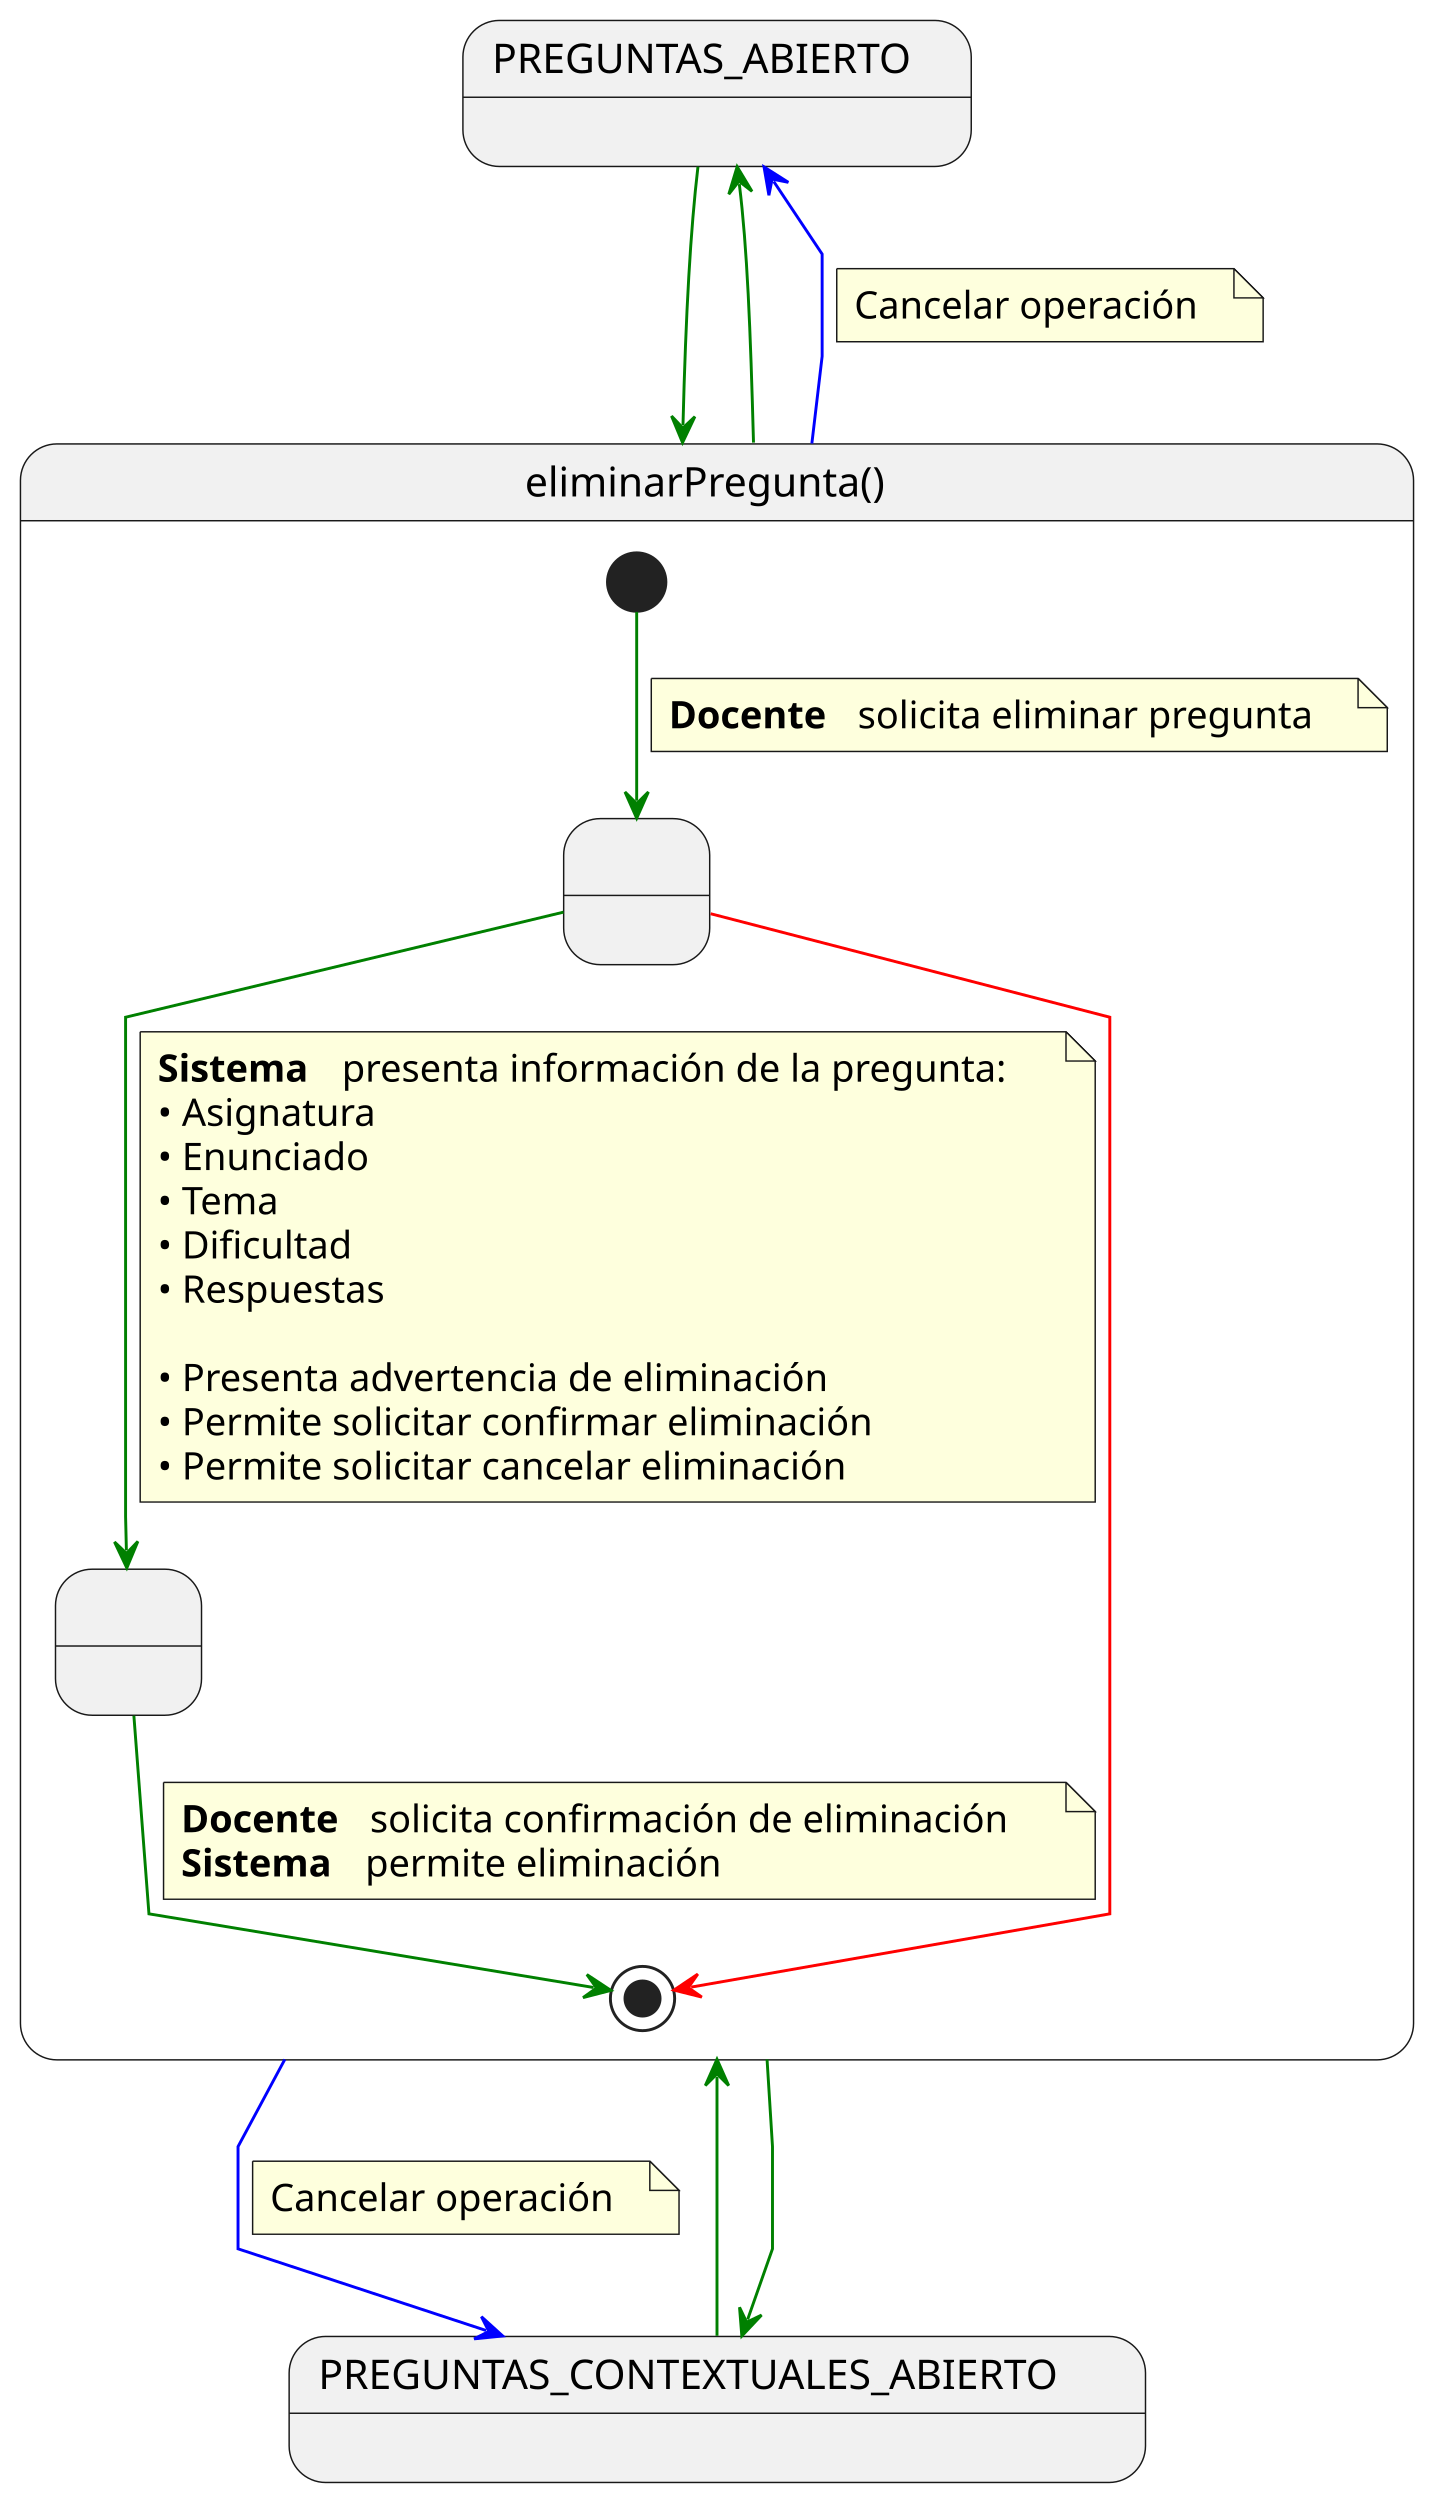
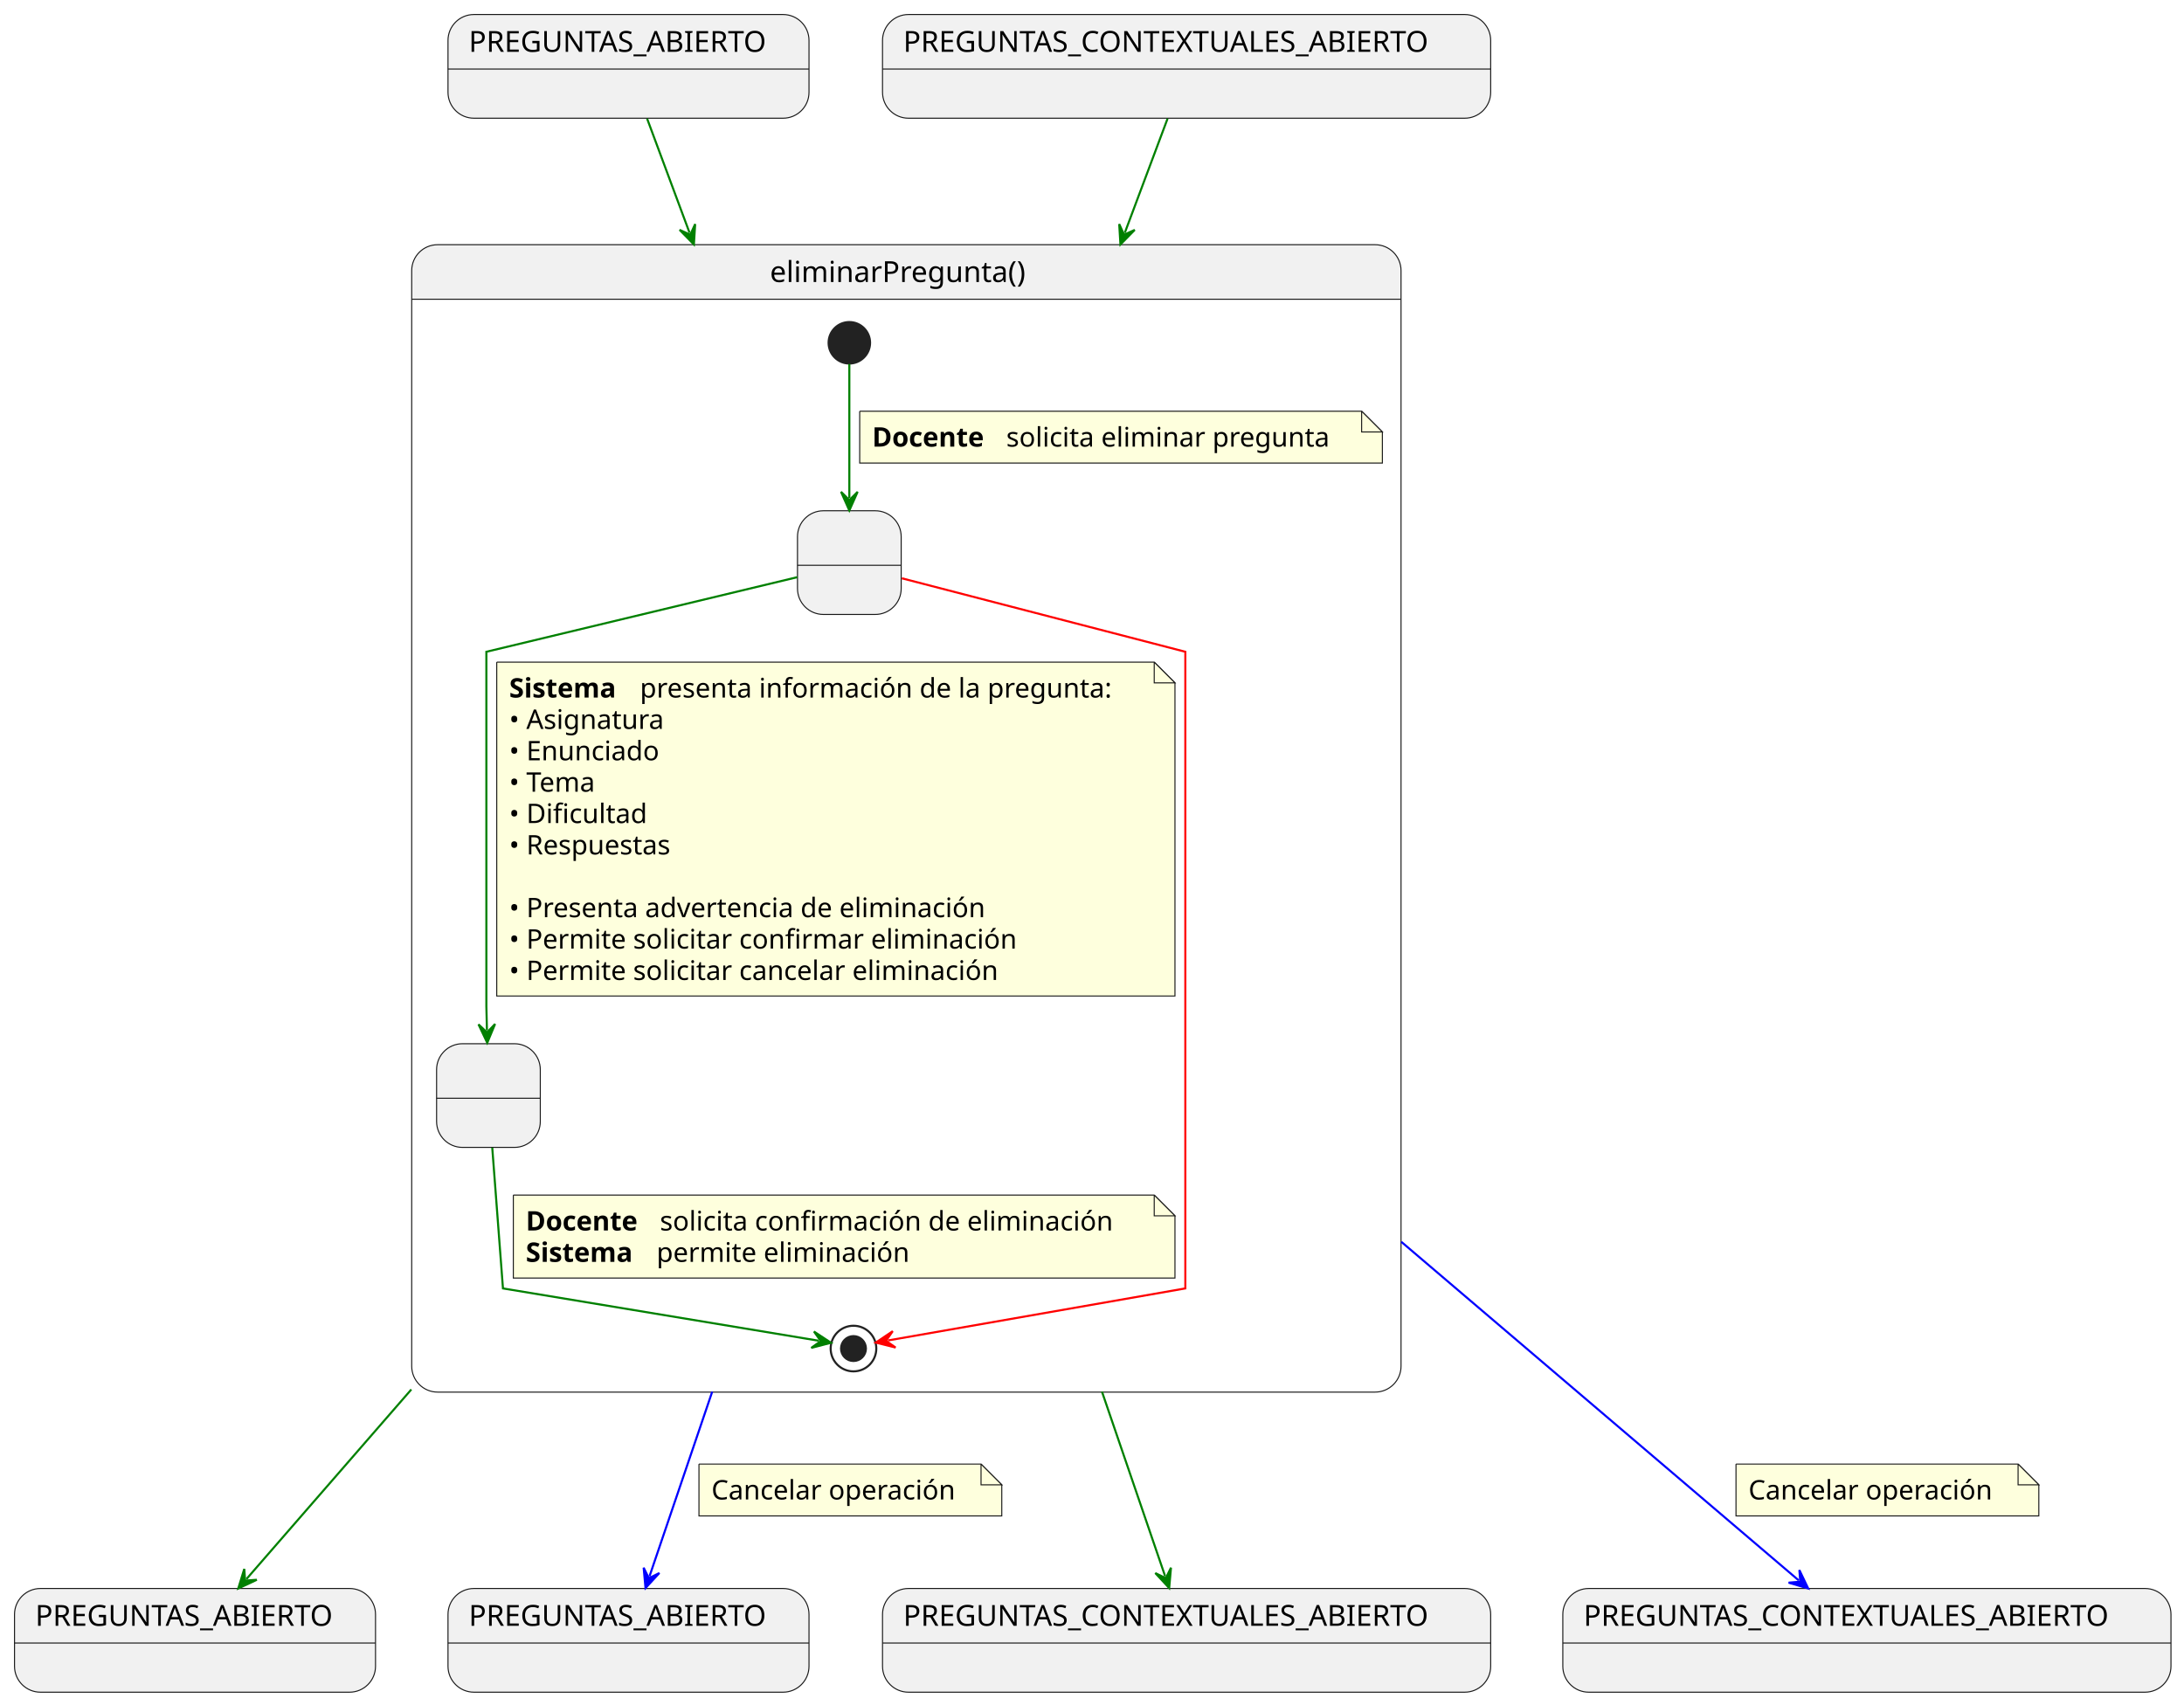
- <svg xmlns="http://www.w3.org/2000/svg" contentStyleType="text/css" data-diagram-type="STATE" height="856px" preserveAspectRatio="none" style="width:497px;height:856px;background:#FFFFFF;" version="1.1" viewBox="0 0 497 856" width="497px" zoomAndPan="magnify">
+ <svg xmlns="http://www.w3.org/2000/svg" contentStyleType="text/css" data-diagram-type="STATE" height="822px" preserveAspectRatio="none" style="width:1053px;height:822px;background:#FFFFFF;" version="1.1" viewBox="0 0 1053 822" width="1053px" zoomAndPan="magnify">
  <defs />
  <g>
    <g id="PREGUNTAS_ABIERTO">
-       <rect fill="#F1F1F1" height="50" rx="12.5" ry="12.5" style="stroke:#181818;stroke-width:0.5;" width="174.055" x="158.5" y="7" />
-       <line style="stroke:#181818;stroke-width:0.5;" x1="158.5" x2="332.555" y1="33.297" y2="33.297" />
-       <text fill="#000000" font-family="sans-serif" font-size="14" lengthAdjust="spacing" textLength="154.055" x="168.5" y="24.995">PREGUNTAS_ABIERTO</text>
+       <rect fill="#F1F1F1" height="50" rx="12.5" ry="12.5" style="stroke:#181818;stroke-width:0.5;" width="174.055" x="216" y="7" />
+       <line style="stroke:#181818;stroke-width:0.5;" x1="216" x2="390.055" y1="33.297" y2="33.297" />
+       <text fill="#000000" font-family="sans-serif" font-size="14" lengthAdjust="spacing" textLength="154.055" x="226" y="24.995">PREGUNTAS_ABIERTO</text>
+     </g>
+     <g id="PREGUNTAS_ABIERTO2">
+       <rect fill="#F1F1F1" height="50" rx="12.5" ry="12.5" style="stroke:#181818;stroke-width:0.5;" width="174.055" x="7" y="766" />
+       <line style="stroke:#181818;stroke-width:0.5;" x1="7" x2="181.055" y1="792.297" y2="792.297" />
+       <text fill="#000000" font-family="sans-serif" font-size="14" lengthAdjust="spacing" textLength="154.055" x="17" y="783.995">PREGUNTAS_ABIERTO</text>
+     </g>
+     <g id="PREGUNTAS_ABIERTO3">
+       <rect fill="#F1F1F1" height="50" rx="12.5" ry="12.5" style="stroke:#181818;stroke-width:0.5;" width="174.055" x="216" y="766" />
+       <line style="stroke:#181818;stroke-width:0.5;" x1="216" x2="390.055" y1="792.297" y2="792.297" />
+       <text fill="#000000" font-family="sans-serif" font-size="14" lengthAdjust="spacing" textLength="154.055" x="226" y="783.995">PREGUNTAS_ABIERTO</text>
    </g>
    <g id="PREGUNTAS_CONTEXTUALES_ABIERTO">
-       <rect fill="#F1F1F1" height="50" rx="12.5" ry="12.5" style="stroke:#181818;stroke-width:0.5;" width="293.219" x="99" y="800" />
-       <line style="stroke:#181818;stroke-width:0.5;" x1="99" x2="392.219" y1="826.297" y2="826.297" />
-       <text fill="#000000" font-family="sans-serif" font-size="14" lengthAdjust="spacing" textLength="273.219" x="109" y="817.995">PREGUNTAS_CONTEXTUALES_ABIERTO</text>
+       <rect fill="#F1F1F1" height="50" rx="12.5" ry="12.5" style="stroke:#181818;stroke-width:0.5;" width="293.219" x="425.5" y="7" />
+       <line style="stroke:#181818;stroke-width:0.5;" x1="425.5" x2="718.719" y1="33.297" y2="33.297" />
+       <text fill="#000000" font-family="sans-serif" font-size="14" lengthAdjust="spacing" textLength="273.219" x="435.5" y="24.995">PREGUNTAS_CONTEXTUALES_ABIERTO</text>
    </g>
-     <path d="M19.5,152 L471.5,152 A12.5,12.5 0 0 1 484,164.5 L484,178.297 L7,178.297 L7,164.5 A12.5,12.5 0 0 1 19.5,152" fill="#F1F1F1" />
-     <rect fill="none" height="553.297" rx="12.5" ry="12.5" style="stroke:#181818;stroke-width:0.5;" width="477" x="7" y="152" />
-     <line style="stroke:#181818;stroke-width:0.5;" x1="7" x2="484" y1="178.297" y2="178.297" />
-     <text fill="#000000" font-family="sans-serif" font-size="14" lengthAdjust="spacing" textLength="131.565" x="179.718" y="169.995">eliminarPregunta()</text>
+     <g id="PREGUNTAS_CONTEXTUALES_ABIERTO2">
+       <rect fill="#F1F1F1" height="50" rx="12.5" ry="12.5" style="stroke:#181818;stroke-width:0.5;" width="293.219" x="425.5" y="766" />
+       <line style="stroke:#181818;stroke-width:0.5;" x1="425.5" x2="718.719" y1="792.297" y2="792.297" />
+       <text fill="#000000" font-family="sans-serif" font-size="14" lengthAdjust="spacing" textLength="273.219" x="435.5" y="783.995">PREGUNTAS_CONTEXTUALES_ABIERTO</text>
+     </g>
+     <g id="PREGUNTAS_CONTEXTUALES_ABIERTO3">
+       <rect fill="#F1F1F1" height="50" rx="12.5" ry="12.5" style="stroke:#181818;stroke-width:0.5;" width="293.219" x="753.5" y="766" />
+       <line style="stroke:#181818;stroke-width:0.5;" x1="753.5" x2="1046.719" y1="792.297" y2="792.297" />
+       <text fill="#000000" font-family="sans-serif" font-size="14" lengthAdjust="spacing" textLength="273.219" x="763.5" y="783.995">PREGUNTAS_CONTEXTUALES_ABIERTO</text>
+     </g>
+     <path d="M211,118 L663,118 A12.5,12.5 0 0 1 675.5,130.5 L675.5,144.297 L198.5,144.297 L198.5,130.5 A12.5,12.5 0 0 1 211,118" fill="#F1F1F1" />
+     <rect fill="none" height="553.297" rx="12.5" ry="12.5" style="stroke:#181818;stroke-width:0.5;" width="477" x="198.5" y="118" />
+     <line style="stroke:#181818;stroke-width:0.5;" x1="198.5" x2="675.5" y1="144.297" y2="144.297" />
+     <text fill="#000000" font-family="sans-serif" font-size="14" lengthAdjust="spacing" textLength="131.565" x="371.218" y="135.995">eliminarPregunta()</text>
    <g id="eliminarPregunta.ConfirmandoEliminacion">
-       <rect fill="#F1F1F1" height="50" rx="12.5" ry="12.5" style="stroke:#181818;stroke-width:0.5;" width="50" x="193" y="280.297" />
-       <line style="stroke:#181818;stroke-width:0.5;" x1="193" x2="243" y1="306.594" y2="306.594" />
-       <text fill="#000000" font-family="sans-serif" font-size="14" lengthAdjust="spacing" textLength="4.45" x="215.775" y="298.292"> </text>
+       <rect fill="#F1F1F1" height="50" rx="12.5" ry="12.5" style="stroke:#181818;stroke-width:0.5;" width="50" x="384.5" y="246.297" />
+       <line style="stroke:#181818;stroke-width:0.5;" x1="384.5" x2="434.5" y1="272.594" y2="272.594" />
+       <text fill="#000000" font-family="sans-serif" font-size="14" lengthAdjust="spacing" textLength="4.45" x="407.275" y="264.292"> </text>
    </g>
    <g id="eliminarPregunta.EliminandoPregunta">
-       <rect fill="#F1F1F1" height="50" rx="12.5" ry="12.5" style="stroke:#181818;stroke-width:0.5;" width="50" x="19" y="537.297" />
-       <line style="stroke:#181818;stroke-width:0.5;" x1="19" x2="69" y1="563.594" y2="563.594" />
-       <text fill="#000000" font-family="sans-serif" font-size="14" lengthAdjust="spacing" textLength="4.45" x="41.775" y="555.292"> </text>
+       <rect fill="#F1F1F1" height="50" rx="12.5" ry="12.5" style="stroke:#181818;stroke-width:0.5;" width="50" x="210.5" y="503.297" />
+       <line style="stroke:#181818;stroke-width:0.5;" x1="210.5" x2="260.5" y1="529.594" y2="529.594" />
+       <text fill="#000000" font-family="sans-serif" font-size="14" lengthAdjust="spacing" textLength="4.45" x="233.275" y="521.292"> </text>
    </g>
-     <ellipse cx="218" cy="199.297" fill="#222222" rx="10" ry="10" style="stroke:#222222;stroke-width:1;" />
-     <ellipse cx="220" cy="684.297" fill="none" rx="11" ry="11" style="stroke:#222222;stroke-width:1;" />
-     <ellipse cx="220" cy="684.297" fill="#222222" rx="6" ry="6" style="stroke:#222222;stroke-width:1;" />
-     <g class="link" data-entity-1=".start.eliminarPregunta" data-entity-2="ConfirmandoEliminacion" data-source-line="16" data-uid="lnk5" id="link_.start.eliminarPregunta_ConfirmandoEliminacion">
-       <path d="M218,209.527 C218,225.237 218,251.657 218,274.167" fill="none" id="*start*eliminarPregunta-to-ConfirmandoEliminacion" style="stroke:#008000;stroke-width:1;" />
-       <polygon fill="#008000" points="218,280.167,222,271.167,218,275.167,214,271.167,218,280.167" style="stroke:#008000;stroke-width:1;" />
-       <path d="M223,232.297 L223,257.297 L475,257.297 L475,242.297 L465,232.297 L223,232.297" fill="#FEFFDD" style="stroke:#181818;stroke-width:0.5;" />
-       <path d="M465,232.297 L465,242.297 L475,242.297 L465,232.297" fill="#FEFFDD" style="stroke:#181818;stroke-width:0.5;" />
-       <text fill="#000000" font-family="sans-serif" font-size="13" font-weight="bold" lengthAdjust="spacing" textLength="60.531" x="229" y="249.364">Docente</text>
-       <text fill="#000000" font-family="sans-serif" font-size="13" lengthAdjust="spacing" textLength="166.474" x="293.664" y="249.364">solicita eliminar pregunta</text>
+     <ellipse cx="409.5" cy="165.297" fill="#222222" rx="10" ry="10" style="stroke:#222222;stroke-width:1;" />
+     <ellipse cx="411.5" cy="650.297" fill="none" rx="11" ry="11" style="stroke:#222222;stroke-width:1;" />
+     <ellipse cx="411.5" cy="650.297" fill="#222222" rx="6" ry="6" style="stroke:#222222;stroke-width:1;" />
+     <g class="link" data-entity-1=".start.eliminarPregunta" data-entity-2="ConfirmandoEliminacion" data-source-line="20" data-uid="lnk5" id="link_.start.eliminarPregunta_ConfirmandoEliminacion">
+       <path d="M409.5,175.527 C409.5,191.237 409.5,217.657 409.5,240.167" fill="none" id="*start*eliminarPregunta-to-ConfirmandoEliminacion" style="stroke:#008000;stroke-width:1;" />
+       <polygon fill="#008000" points="409.5,246.167,413.5,237.167,409.5,241.167,405.5,237.167,409.5,246.167" style="stroke:#008000;stroke-width:1;" />
+       <path d="M414.5,198.297 L414.5,223.297 L666.5,223.297 L666.5,208.297 L656.5,198.297 L414.5,198.297" fill="#FEFFDD" style="stroke:#181818;stroke-width:0.5;" />
+       <path d="M656.5,198.297 L656.5,208.297 L666.5,208.297 L656.5,198.297" fill="#FEFFDD" style="stroke:#181818;stroke-width:0.5;" />
+       <text fill="#000000" font-family="sans-serif" font-size="13" font-weight="bold" lengthAdjust="spacing" textLength="60.531" x="420.5" y="215.364">Docente</text>
+       <text fill="#000000" font-family="sans-serif" font-size="13" lengthAdjust="spacing" textLength="166.474" x="485.164" y="215.364">solicita eliminar pregunta</text>
    </g>
-     <g class="link" data-entity-1="ConfirmandoEliminacion" data-entity-2="EliminandoPregunta" data-source-line="21" data-uid="lnk6" id="link_ConfirmandoEliminacion_EliminandoPregunta">
-       <path d="M192.93,312.317 C144.54,323.927 43,348.297 43,348.297 C43,348.297 43,519.297 43,519.297 C43,519.297 43.057,521.629 43.277,530.869" fill="none" id="ConfirmandoEliminacion-to-EliminandoPregunta" style="stroke:#008000;stroke-width:1;" />
-       <polygon fill="#008000" points="43.42,536.867,47.205,527.774,43.301,531.868,39.207,527.965,43.42,536.867" style="stroke:#008000;stroke-width:1;" />
-       <path d="M48,353.297 L48,514.297 L375,514.297 L375,363.297 L365,353.297 L48,353.297" fill="#FEFFDD" style="stroke:#181818;stroke-width:0.5;" />
-       <path d="M365,353.297 L365,363.297 L375,363.297 L365,353.297" fill="#FEFFDD" style="stroke:#181818;stroke-width:0.5;" />
-       <text fill="#000000" font-family="sans-serif" font-size="13" font-weight="bold" lengthAdjust="spacing" textLength="58.906" x="54" y="370.364">Sistema</text>
-       <text fill="#000000" font-family="sans-serif" font-size="13" lengthAdjust="spacing" textLength="243.102" x="117.039" y="370.364">presenta información de la pregunta:</text>
-       <text fill="#000000" font-family="sans-serif" font-size="13" lengthAdjust="spacing" textLength="82.183" x="54" y="385.497">• Asignatura</text>
-       <text fill="#000000" font-family="sans-serif" font-size="13" lengthAdjust="spacing" textLength="79.663" x="54" y="400.629">• Enunciado</text>
-       <text fill="#000000" font-family="sans-serif" font-size="13" lengthAdjust="spacing" textLength="48.369" x="54" y="415.762">• Tema</text>
-       <text fill="#000000" font-family="sans-serif" font-size="13" lengthAdjust="spacing" textLength="73.925" x="54" y="430.895">• Dificultad</text>
-       <text fill="#000000" font-family="sans-serif" font-size="13" lengthAdjust="spacing" textLength="86.703" x="54" y="446.028">• Respuestas</text>
-       <text fill="#000000" font-family="sans-serif" font-size="13" lengthAdjust="spacing" textLength="4.132" x="54" y="461.161"> </text>
-       <text fill="#000000" font-family="sans-serif" font-size="13" lengthAdjust="spacing" textLength="249.672" x="54" y="476.293">• Presenta advertencia de eliminación</text>
-       <text fill="#000000" font-family="sans-serif" font-size="13" lengthAdjust="spacing" textLength="263.371" x="54" y="491.426">• Permite solicitar confirmar eliminación</text>
-       <text fill="#000000" font-family="sans-serif" font-size="13" lengthAdjust="spacing" textLength="255.944" x="54" y="506.559">• Permite solicitar cancelar eliminación</text>
+     <g class="link" data-entity-1="ConfirmandoEliminacion" data-entity-2="EliminandoPregunta" data-source-line="25" data-uid="lnk6" id="link_ConfirmandoEliminacion_EliminandoPregunta">
+       <path d="M384.43,278.317 C336.04,289.927 234.5,314.297 234.5,314.297 C234.5,314.297 234.5,485.297 234.5,485.297 C234.5,485.297 234.557,487.629 234.777,496.869" fill="none" id="ConfirmandoEliminacion-to-EliminandoPregunta" style="stroke:#008000;stroke-width:1;" />
+       <polygon fill="#008000" points="234.92,502.867,238.705,493.774,234.801,497.868,230.707,493.965,234.92,502.867" style="stroke:#008000;stroke-width:1;" />
+       <path d="M239.5,319.297 L239.5,480.297 L566.5,480.297 L566.5,329.297 L556.5,319.297 L239.5,319.297" fill="#FEFFDD" style="stroke:#181818;stroke-width:0.5;" />
+       <path d="M556.5,319.297 L556.5,329.297 L566.5,329.297 L556.5,319.297" fill="#FEFFDD" style="stroke:#181818;stroke-width:0.5;" />
+       <text fill="#000000" font-family="sans-serif" font-size="13" font-weight="bold" lengthAdjust="spacing" textLength="58.906" x="245.5" y="336.364">Sistema</text>
+       <text fill="#000000" font-family="sans-serif" font-size="13" lengthAdjust="spacing" textLength="243.102" x="308.539" y="336.364">presenta información de la pregunta:</text>
+       <text fill="#000000" font-family="sans-serif" font-size="13" lengthAdjust="spacing" textLength="82.183" x="245.5" y="351.497">• Asignatura</text>
+       <text fill="#000000" font-family="sans-serif" font-size="13" lengthAdjust="spacing" textLength="79.663" x="245.5" y="366.629">• Enunciado</text>
+       <text fill="#000000" font-family="sans-serif" font-size="13" lengthAdjust="spacing" textLength="48.369" x="245.5" y="381.762">• Tema</text>
+       <text fill="#000000" font-family="sans-serif" font-size="13" lengthAdjust="spacing" textLength="73.925" x="245.5" y="396.895">• Dificultad</text>
+       <text fill="#000000" font-family="sans-serif" font-size="13" lengthAdjust="spacing" textLength="86.703" x="245.5" y="412.028">• Respuestas</text>
+       <text fill="#000000" font-family="sans-serif" font-size="13" lengthAdjust="spacing" textLength="4.132" x="245.5" y="427.161"> </text>
+       <text fill="#000000" font-family="sans-serif" font-size="13" lengthAdjust="spacing" textLength="249.672" x="245.5" y="442.293">• Presenta advertencia de eliminación</text>
+       <text fill="#000000" font-family="sans-serif" font-size="13" lengthAdjust="spacing" textLength="263.371" x="245.5" y="457.426">• Permite solicitar confirmar eliminación</text>
+       <text fill="#000000" font-family="sans-serif" font-size="13" lengthAdjust="spacing" textLength="255.944" x="245.5" y="472.559">• Permite solicitar cancelar eliminación</text>
    </g>
-     <g class="link" data-entity-1="EliminandoPregunta" data-entity-2=".end.eliminarPregunta" data-source-line="35" data-uid="lnk8" id="link_EliminandoPregunta_.end.eliminarPregunta">
-       <path d="M45.84,587.467 C47.91,614.727 51,655.297 51,655.297 C51,655.297 165.951,674.346 203.251,680.526" fill="none" id="EliminandoPregunta-to-*end*eliminarPregunta" style="stroke:#008000;stroke-width:1;" />
-       <polygon fill="#008000" points="209.17,681.507,200.945,676.09,204.237,680.69,199.637,683.982,209.17,681.507" style="stroke:#008000;stroke-width:1;" />
-       <path d="M56,610.297 L56,650.297 L375,650.297 L375,620.297 L365,610.297 L56,610.297" fill="#FEFFDD" style="stroke:#181818;stroke-width:0.5;" />
-       <path d="M365,610.297 L365,620.297 L375,620.297 L365,610.297" fill="#FEFFDD" style="stroke:#181818;stroke-width:0.5;" />
-       <text fill="#000000" font-family="sans-serif" font-size="13" font-weight="bold" lengthAdjust="spacing" textLength="60.531" x="62" y="627.364">Docente</text>
-       <text fill="#000000" font-family="sans-serif" font-size="13" lengthAdjust="spacing" textLength="233.53" x="126.664" y="627.364">solicita confirmación de eliminación</text>
-       <text fill="#000000" font-family="sans-serif" font-size="13" font-weight="bold" lengthAdjust="spacing" textLength="58.906" x="62" y="642.497">Sistema</text>
-       <text fill="#000000" font-family="sans-serif" font-size="13" lengthAdjust="spacing" textLength="129.752" x="125.039" y="642.497">permite eliminación</text>
+     <g class="link" data-entity-1="EliminandoPregunta" data-entity-2=".end.eliminarPregunta" data-source-line="39" data-uid="lnk8" id="link_EliminandoPregunta_.end.eliminarPregunta">
+       <path d="M237.34,553.467 C239.41,580.727 242.5,621.297 242.5,621.297 C242.5,621.297 357.451,640.346 394.751,646.526" fill="none" id="EliminandoPregunta-to-*end*eliminarPregunta" style="stroke:#008000;stroke-width:1;" />
+       <polygon fill="#008000" points="400.67,647.507,392.445,642.09,395.737,646.69,391.137,649.982,400.67,647.507" style="stroke:#008000;stroke-width:1;" />
+       <path d="M247.5,576.297 L247.5,616.297 L566.5,616.297 L566.5,586.297 L556.5,576.297 L247.5,576.297" fill="#FEFFDD" style="stroke:#181818;stroke-width:0.5;" />
+       <path d="M556.5,576.297 L556.5,586.297 L566.5,586.297 L556.5,576.297" fill="#FEFFDD" style="stroke:#181818;stroke-width:0.5;" />
+       <text fill="#000000" font-family="sans-serif" font-size="13" font-weight="bold" lengthAdjust="spacing" textLength="60.531" x="253.5" y="593.364">Docente</text>
+       <text fill="#000000" font-family="sans-serif" font-size="13" lengthAdjust="spacing" textLength="233.53" x="318.164" y="593.364">solicita confirmación de eliminación</text>
+       <text fill="#000000" font-family="sans-serif" font-size="13" font-weight="bold" lengthAdjust="spacing" textLength="58.906" x="253.5" y="608.497">Sistema</text>
+       <text fill="#000000" font-family="sans-serif" font-size="13" lengthAdjust="spacing" textLength="129.752" x="316.539" y="608.497">permite eliminación</text>
    </g>
-     <g class="link" data-entity-1="ConfirmandoEliminacion" data-entity-2=".end.eliminarPregunta" data-source-line="42" data-uid="lnk9" id="link_ConfirmandoEliminacion_.end.eliminarPregunta">
-       <path d="M243.31,312.857 C288.88,324.677 380,348.297 380,348.297 C380,348.297 380,655.297 380,655.297 C380,655.297 272.53,674.102 236.66,680.382" fill="none" id="ConfirmandoEliminacion-to-*end*eliminarPregunta" style="stroke:#FF0000;stroke-width:1;" />
-       <polygon fill="#FF0000" points="230.75,681.417,240.305,683.805,235.675,680.555,238.925,675.925,230.75,681.417" style="stroke:#FF0000;stroke-width:1;" />
+     <g class="link" data-entity-1="ConfirmandoEliminacion" data-entity-2=".end.eliminarPregunta" data-source-line="46" data-uid="lnk9" id="link_ConfirmandoEliminacion_.end.eliminarPregunta">
+       <path d="M434.81,278.857 C480.38,290.677 571.5,314.297 571.5,314.297 C571.5,314.297 571.5,621.297 571.5,621.297 C571.5,621.297 464.03,640.102 428.16,646.382" fill="none" id="ConfirmandoEliminacion-to-*end*eliminarPregunta" style="stroke:#FF0000;stroke-width:1;" />
+       <polygon fill="#FF0000" points="422.25,647.417,431.805,649.805,427.175,646.555,430.425,641.925,422.25,647.417" style="stroke:#FF0000;stroke-width:1;" />
    </g>
-     <g class="link" data-entity-1="PREGUNTAS_ABIERTO" data-entity-2="eliminarPregunta" data-source-line="8" data-uid="lnk2" id="link_PREGUNTAS_ABIERTO_eliminarPregunta">
-       <path d="M238.98,57.08 C236.45,78.58 234.843,106.622 233.852,145.552" fill="none" id="PREGUNTAS_ABIERTO-to-eliminarPregunta" style="stroke:#008000;stroke-width:1;" />
-       <polygon fill="#008000" points="233.7,151.55,237.928,142.655,233.827,146.552,229.93,142.451,233.7,151.55" style="stroke:#008000;stroke-width:1;" />
+     <g class="link" data-entity-1="PREGUNTAS_ABIERTO" data-entity-2="eliminarPregunta" data-source-line="12" data-uid="lnk2" id="link_PREGUNTAS_ABIERTO_eliminarPregunta">
+       <path d="M312,57.21 C317.6,72.29 323.38,87.816 332.46,112.256" fill="none" id="PREGUNTAS_ABIERTO-to-eliminarPregunta" style="stroke:#008000;stroke-width:1;" />
+       <polygon fill="#008000" points="334.55,117.88,335.165,108.05,332.809,113.193,327.666,110.837,334.55,117.88" style="stroke:#008000;stroke-width:1;" />
    </g>
-     <g class="link" data-entity-1="eliminarPregunta" data-entity-2="PREGUNTAS_ABIERTO" data-source-line="47" data-uid="lnk10" id="link_eliminarPregunta_PREGUNTAS_ABIERTO">
-       <path d="M258,151.55 C256.95,112.62 255.822,84.534 253.142,63.034" fill="none" id="eliminarPregunta-to-PREGUNTAS_ABIERTO" style="stroke:#008000;stroke-width:1;" />
-       <polygon fill="#008000" points="252.4,57.08,249.544,66.506,253.018,62.042,257.483,65.516,252.4,57.08" style="stroke:#008000;stroke-width:1;" />
+     <g class="link" data-entity-1="PREGUNTAS_CONTEXTUALES_ABIERTO" data-entity-2="eliminarPregunta" data-source-line="13" data-uid="lnk3" id="link_PREGUNTAS_CONTEXTUALES_ABIERTO_eliminarPregunta">
+       <path d="M562.93,57.21 C557.29,72.29 551.476,87.822 542.316,112.262" fill="none" id="PREGUNTAS_CONTEXTUALES_ABIERTO-to-eliminarPregunta" style="stroke:#008000;stroke-width:1;" />
+       <polygon fill="#008000" points="540.21,117.88,547.114,110.856,541.965,113.198,539.623,108.049,540.21,117.88" style="stroke:#008000;stroke-width:1;" />
    </g>
-     <g class="link" data-entity-1="eliminarPregunta" data-entity-2="PREGUNTAS_ABIERTO" data-source-line="49" data-uid="lnk11" id="link_eliminarPregunta_PREGUNTAS_ABIERTO">
-       <path d="M277.98,151.85 C280.15,133.42 281.5,122 281.5,122 C281.5,122 281.5,87 281.5,87 C281.5,87 274.521,76.521 264.931,62.151" fill="none" id="eliminarPregunta-to-PREGUNTAS_ABIERTO-1" style="stroke:#0000FF;stroke-width:1;" />
-       <polygon fill="#0000FF" points="261.6,57.16,263.269,66.867,264.375,61.319,269.923,62.426,261.6,57.16" style="stroke:#0000FF;stroke-width:1;" />
-       <path d="M286.5,92 L286.5,117 L432.5,117 L432.5,102 L422.5,92 L286.5,92" fill="#FEFFDD" style="stroke:#181818;stroke-width:0.5;" />
-       <path d="M422.5,92 L422.5,102 L432.5,102 L422.5,92" fill="#FEFFDD" style="stroke:#181818;stroke-width:0.5;" />
-       <text fill="#000000" font-family="sans-serif" font-size="13" lengthAdjust="spacing" textLength="125.95" x="292.5" y="109.067">Cancelar operación</text>
+     <g class="link" data-entity-1="eliminarPregunta" data-entity-2="PREGUNTAS_ABIERTO2" data-source-line="51" data-uid="lnk10" id="link_eliminarPregunta_PREGUNTAS_ABIERTO2">
+       <path d="M198.31,670.03 C163.92,709.59 137.737,739.692 118.827,761.442" fill="none" id="eliminarPregunta-to-PREGUNTAS_ABIERTO2" style="stroke:#008000;stroke-width:1;" />
+       <polygon fill="#008000" points="114.89,765.97,123.814,761.803,118.171,762.197,117.776,756.554,114.89,765.97" style="stroke:#008000;stroke-width:1;" />
    </g>
-     <g class="link" data-entity-1="PREGUNTAS_CONTEXTUALES_ABIERTO" data-entity-2="eliminarPregunta" data-source-line="9" data-uid="lnk3" id="link_PREGUNTAS_CONTEXTUALES_ABIERTO_eliminarPregunta">
-       <path d="M245.5,799.78 C245.5,778.22 245.5,750.1 245.5,711.1" fill="none" id="PREGUNTAS_CONTEXTUALES_ABIERTO-to-eliminarPregunta" style="stroke:#008000;stroke-width:1;" />
-       <polygon fill="#008000" points="245.5,705.1,241.5,714.1,245.5,710.1,249.5,714.1,245.5,705.1" style="stroke:#008000;stroke-width:1;" />
+     <g class="link" data-entity-1="eliminarPregunta" data-entity-2="PREGUNTAS_ABIERTO3" data-source-line="53" data-uid="lnk11" id="link_eliminarPregunta_PREGUNTAS_ABIERTO3">
+       <path d="M343.39,671.1 C330.14,710.1 320.479,738.538 313.159,760.098" fill="none" id="eliminarPregunta-to-PREGUNTAS_ABIERTO3" style="stroke:#0000FF;stroke-width:1;" />
+       <polygon fill="#0000FF" points="311.23,765.78,317.911,758.544,312.837,761.045,310.336,755.972,311.23,765.78" style="stroke:#0000FF;stroke-width:1;" />
+       <path d="M337,706 L337,731 L483,731 L483,716 L473,706 L337,706" fill="#FEFFDD" style="stroke:#181818;stroke-width:0.5;" />
+       <path d="M473,706 L473,716 L483,716 L473,706" fill="#FEFFDD" style="stroke:#181818;stroke-width:0.5;" />
+       <text fill="#000000" font-family="sans-serif" font-size="13" lengthAdjust="spacing" textLength="125.95" x="343" y="723.067">Cancelar operación</text>
    </g>
-     <g class="link" data-entity-1="eliminarPregunta" data-entity-2="PREGUNTAS_CONTEXTUALES_ABIERTO" data-source-line="56" data-uid="lnk12" id="link_eliminarPregunta_PREGUNTAS_CONTEXTUALES_ABIERTO">
-       <path d="M262.64,705.15 C263.79,723.58 264.5,735 264.5,735 C264.5,735 264.5,770 264.5,770 C264.5,770 261.053,779.811 255.993,794.181" fill="none" id="eliminarPregunta-to-PREGUNTAS_CONTEXTUALES_ABIERTO" style="stroke:#008000;stroke-width:1;" />
-       <polygon fill="#008000" points="254,799.84,260.762,792.679,255.661,795.124,253.216,790.022,254,799.84" style="stroke:#008000;stroke-width:1;" />
+     <g class="link" data-entity-1="eliminarPregunta" data-entity-2="PREGUNTAS_CONTEXTUALES_ABIERTO2" data-source-line="60" data-uid="lnk12" id="link_eliminarPregunta_PREGUNTAS_CONTEXTUALES_ABIERTO2">
+       <path d="M531.31,671.1 C544.66,710.1 554.387,738.543 561.767,760.103" fill="none" id="eliminarPregunta-to-PREGUNTAS_CONTEXTUALES_ABIERTO2" style="stroke:#008000;stroke-width:1;" />
+       <polygon fill="#008000" points="563.71,765.78,564.58,755.97,562.091,761.049,557.011,758.56,563.71,765.78" style="stroke:#008000;stroke-width:1;" />
    </g>
-     <g class="link" data-entity-1="eliminarPregunta" data-entity-2="PREGUNTAS_CONTEXTUALES_ABIERTO" data-source-line="58" data-uid="lnk13" id="link_eliminarPregunta_PREGUNTAS_CONTEXTUALES_ABIERTO">
-       <path d="M97.52,705.15 C87.63,723.58 81.5,735 81.5,735 C81.5,735 81.5,770 81.5,770 C81.5,770 122.771,783.594 166.431,797.964" fill="none" id="eliminarPregunta-to-PREGUNTAS_CONTEXTUALES_ABIERTO-1" style="stroke:#0000FF;stroke-width:1;" />
-       <polygon fill="#0000FF" points="172.13,799.84,164.832,793.227,167.381,798.277,162.331,800.826,172.13,799.84" style="stroke:#0000FF;stroke-width:1;" />
-       <path d="M86.5,740 L86.5,765 L232.5,765 L232.5,750 L222.5,740 L86.5,740" fill="#FEFFDD" style="stroke:#181818;stroke-width:0.5;" />
-       <path d="M222.5,740 L222.5,750 L232.5,750 L222.5,740" fill="#FEFFDD" style="stroke:#181818;stroke-width:0.5;" />
-       <text fill="#000000" font-family="sans-serif" font-size="13" lengthAdjust="spacing" textLength="125.95" x="92.5" y="757.067">Cancelar operación</text>
+     <g class="link" data-entity-1="eliminarPregunta" data-entity-2="PREGUNTAS_CONTEXTUALES_ABIERTO3" data-source-line="62" data-uid="lnk13" id="link_eliminarPregunta_PREGUNTAS_CONTEXTUALES_ABIERTO3">
+       <path d="M675.62,598.82 C754.2,665.77 827.113,727.899 867.243,762.089" fill="none" id="eliminarPregunta-to-PREGUNTAS_CONTEXTUALES_ABIERTO3" style="stroke:#0000FF;stroke-width:1;" />
+       <polygon fill="#0000FF" points="871.81,765.98,867.553,757.098,868.004,762.737,862.365,763.188,871.81,765.98" style="stroke:#0000FF;stroke-width:1;" />
+       <path d="M837,706 L837,731 L983,731 L983,716 L973,706 L837,706" fill="#FEFFDD" style="stroke:#181818;stroke-width:0.5;" />
+       <path d="M973,706 L973,716 L983,716 L973,706" fill="#FEFFDD" style="stroke:#181818;stroke-width:0.5;" />
+       <text fill="#000000" font-family="sans-serif" font-size="13" lengthAdjust="spacing" textLength="125.95" x="843" y="723.067">Cancelar operación</text>
    </g>
  </g>
</svg>
